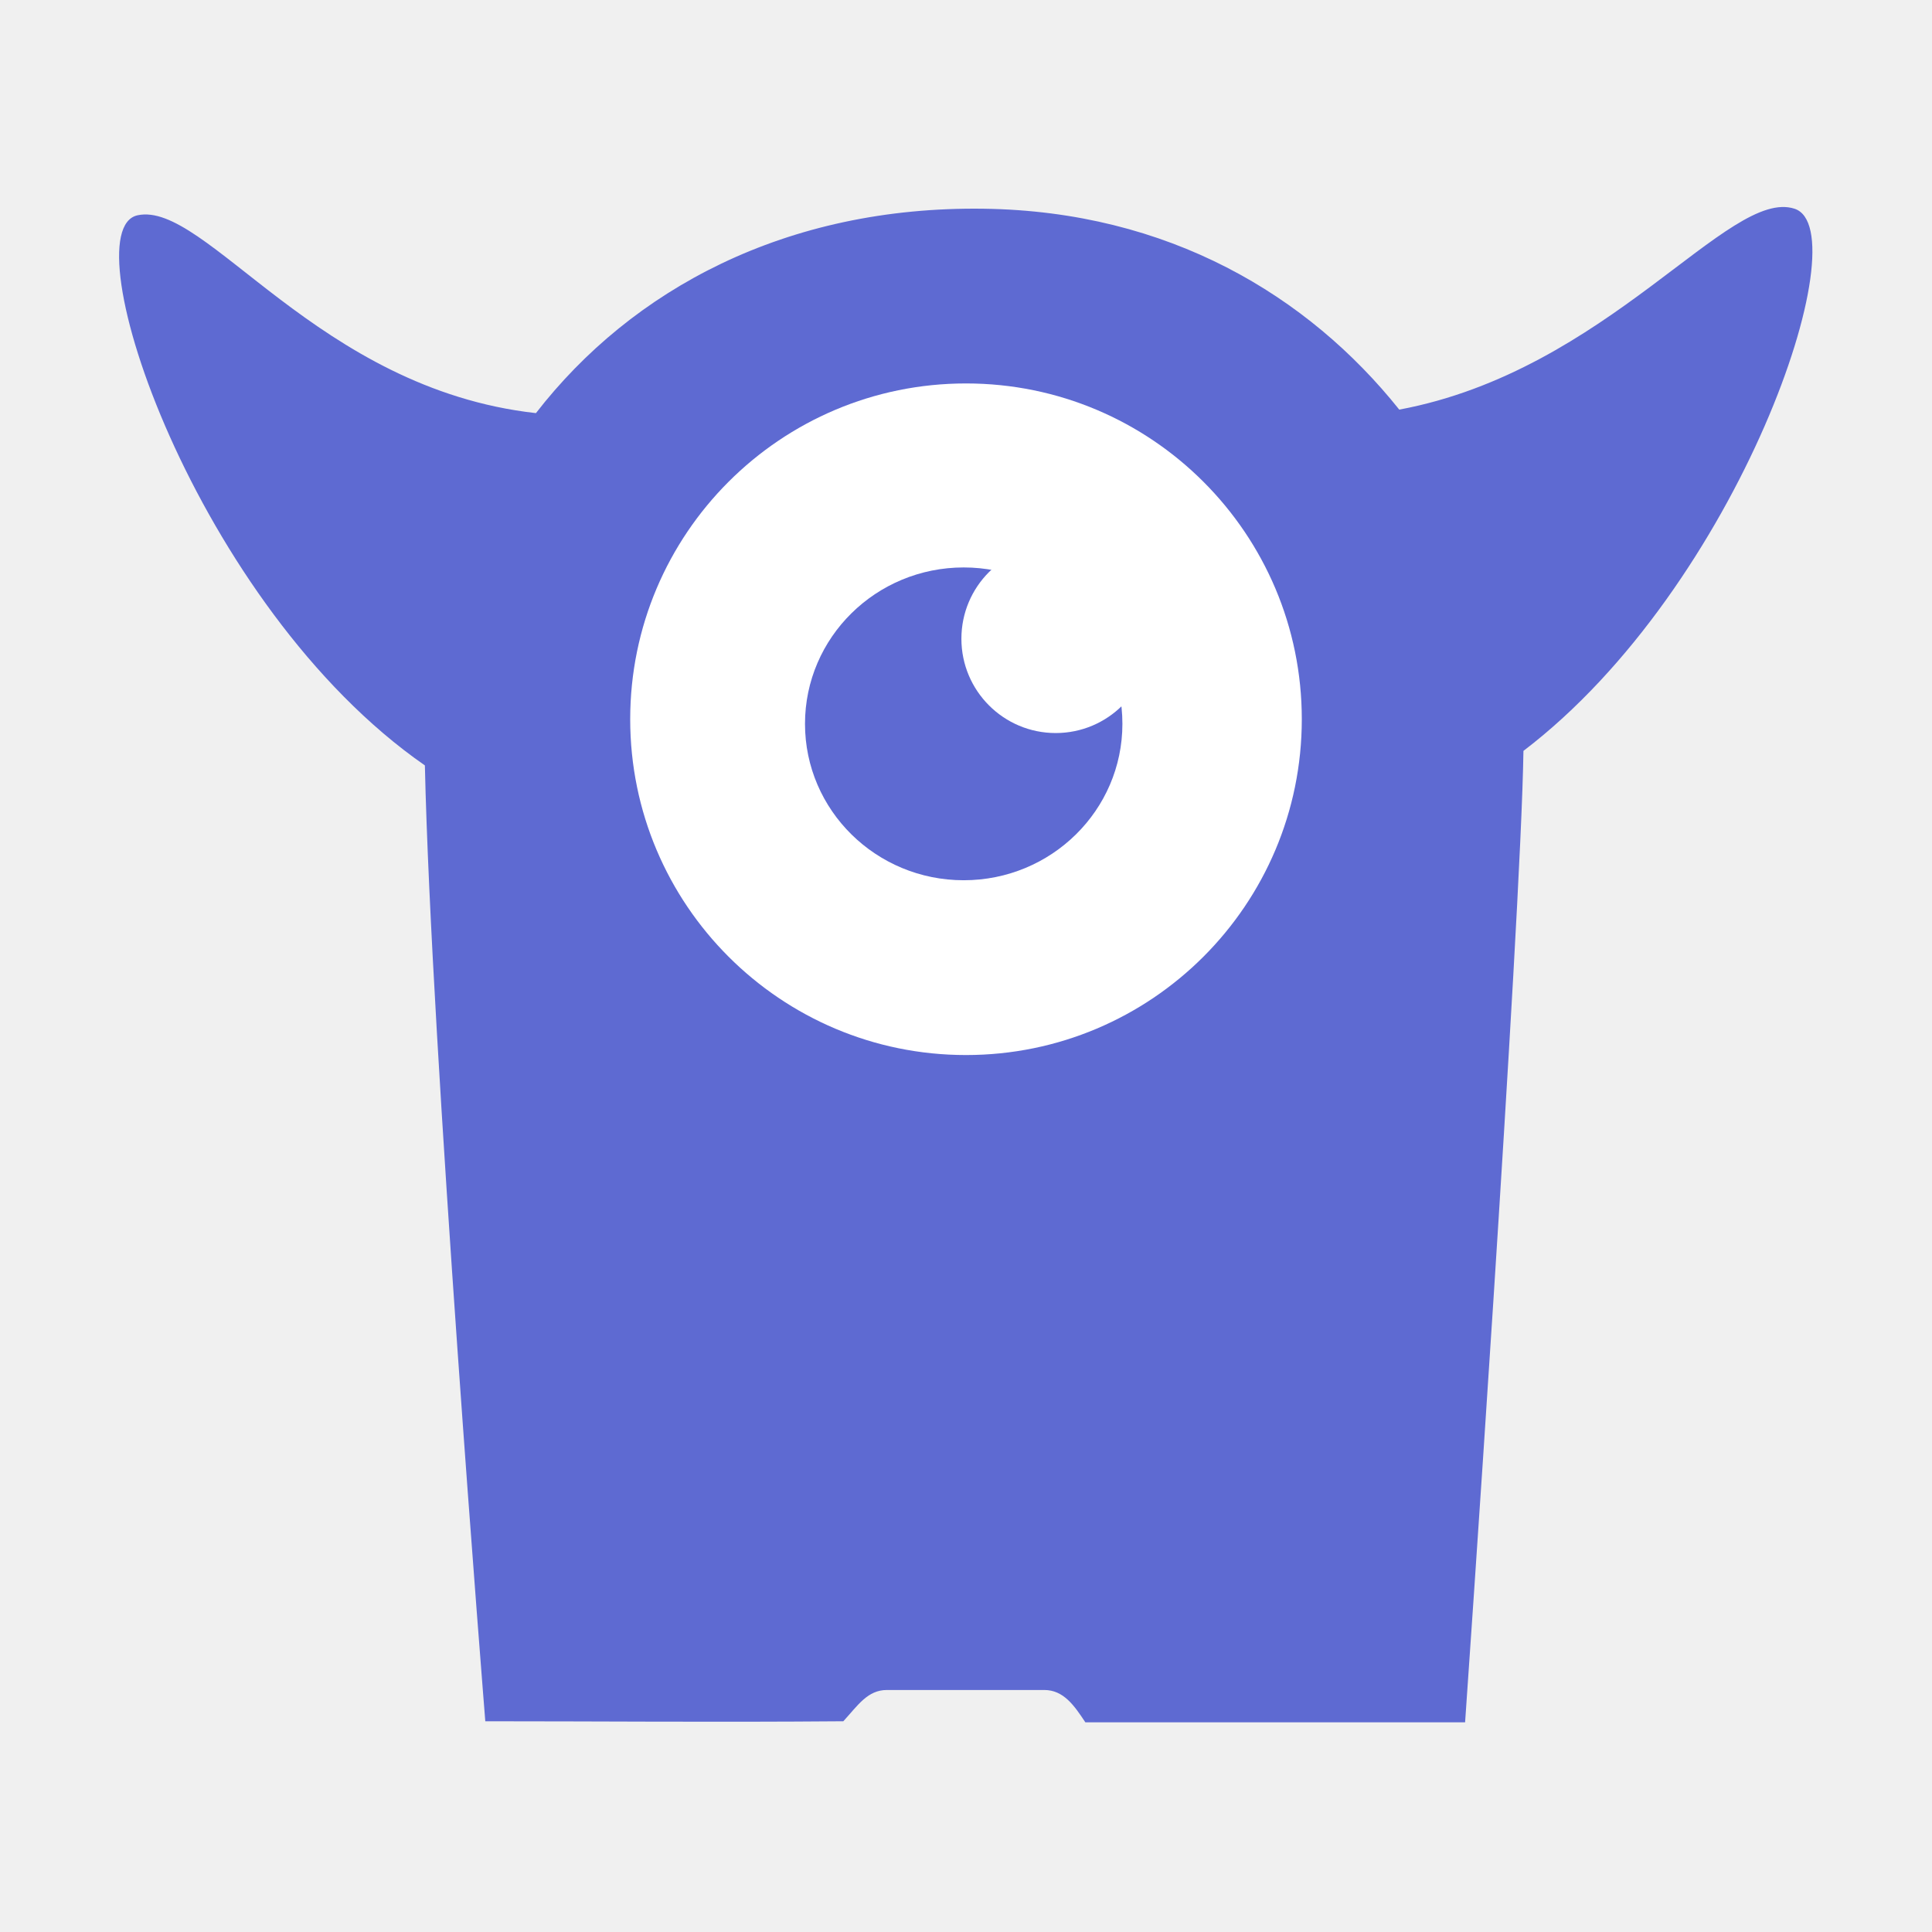
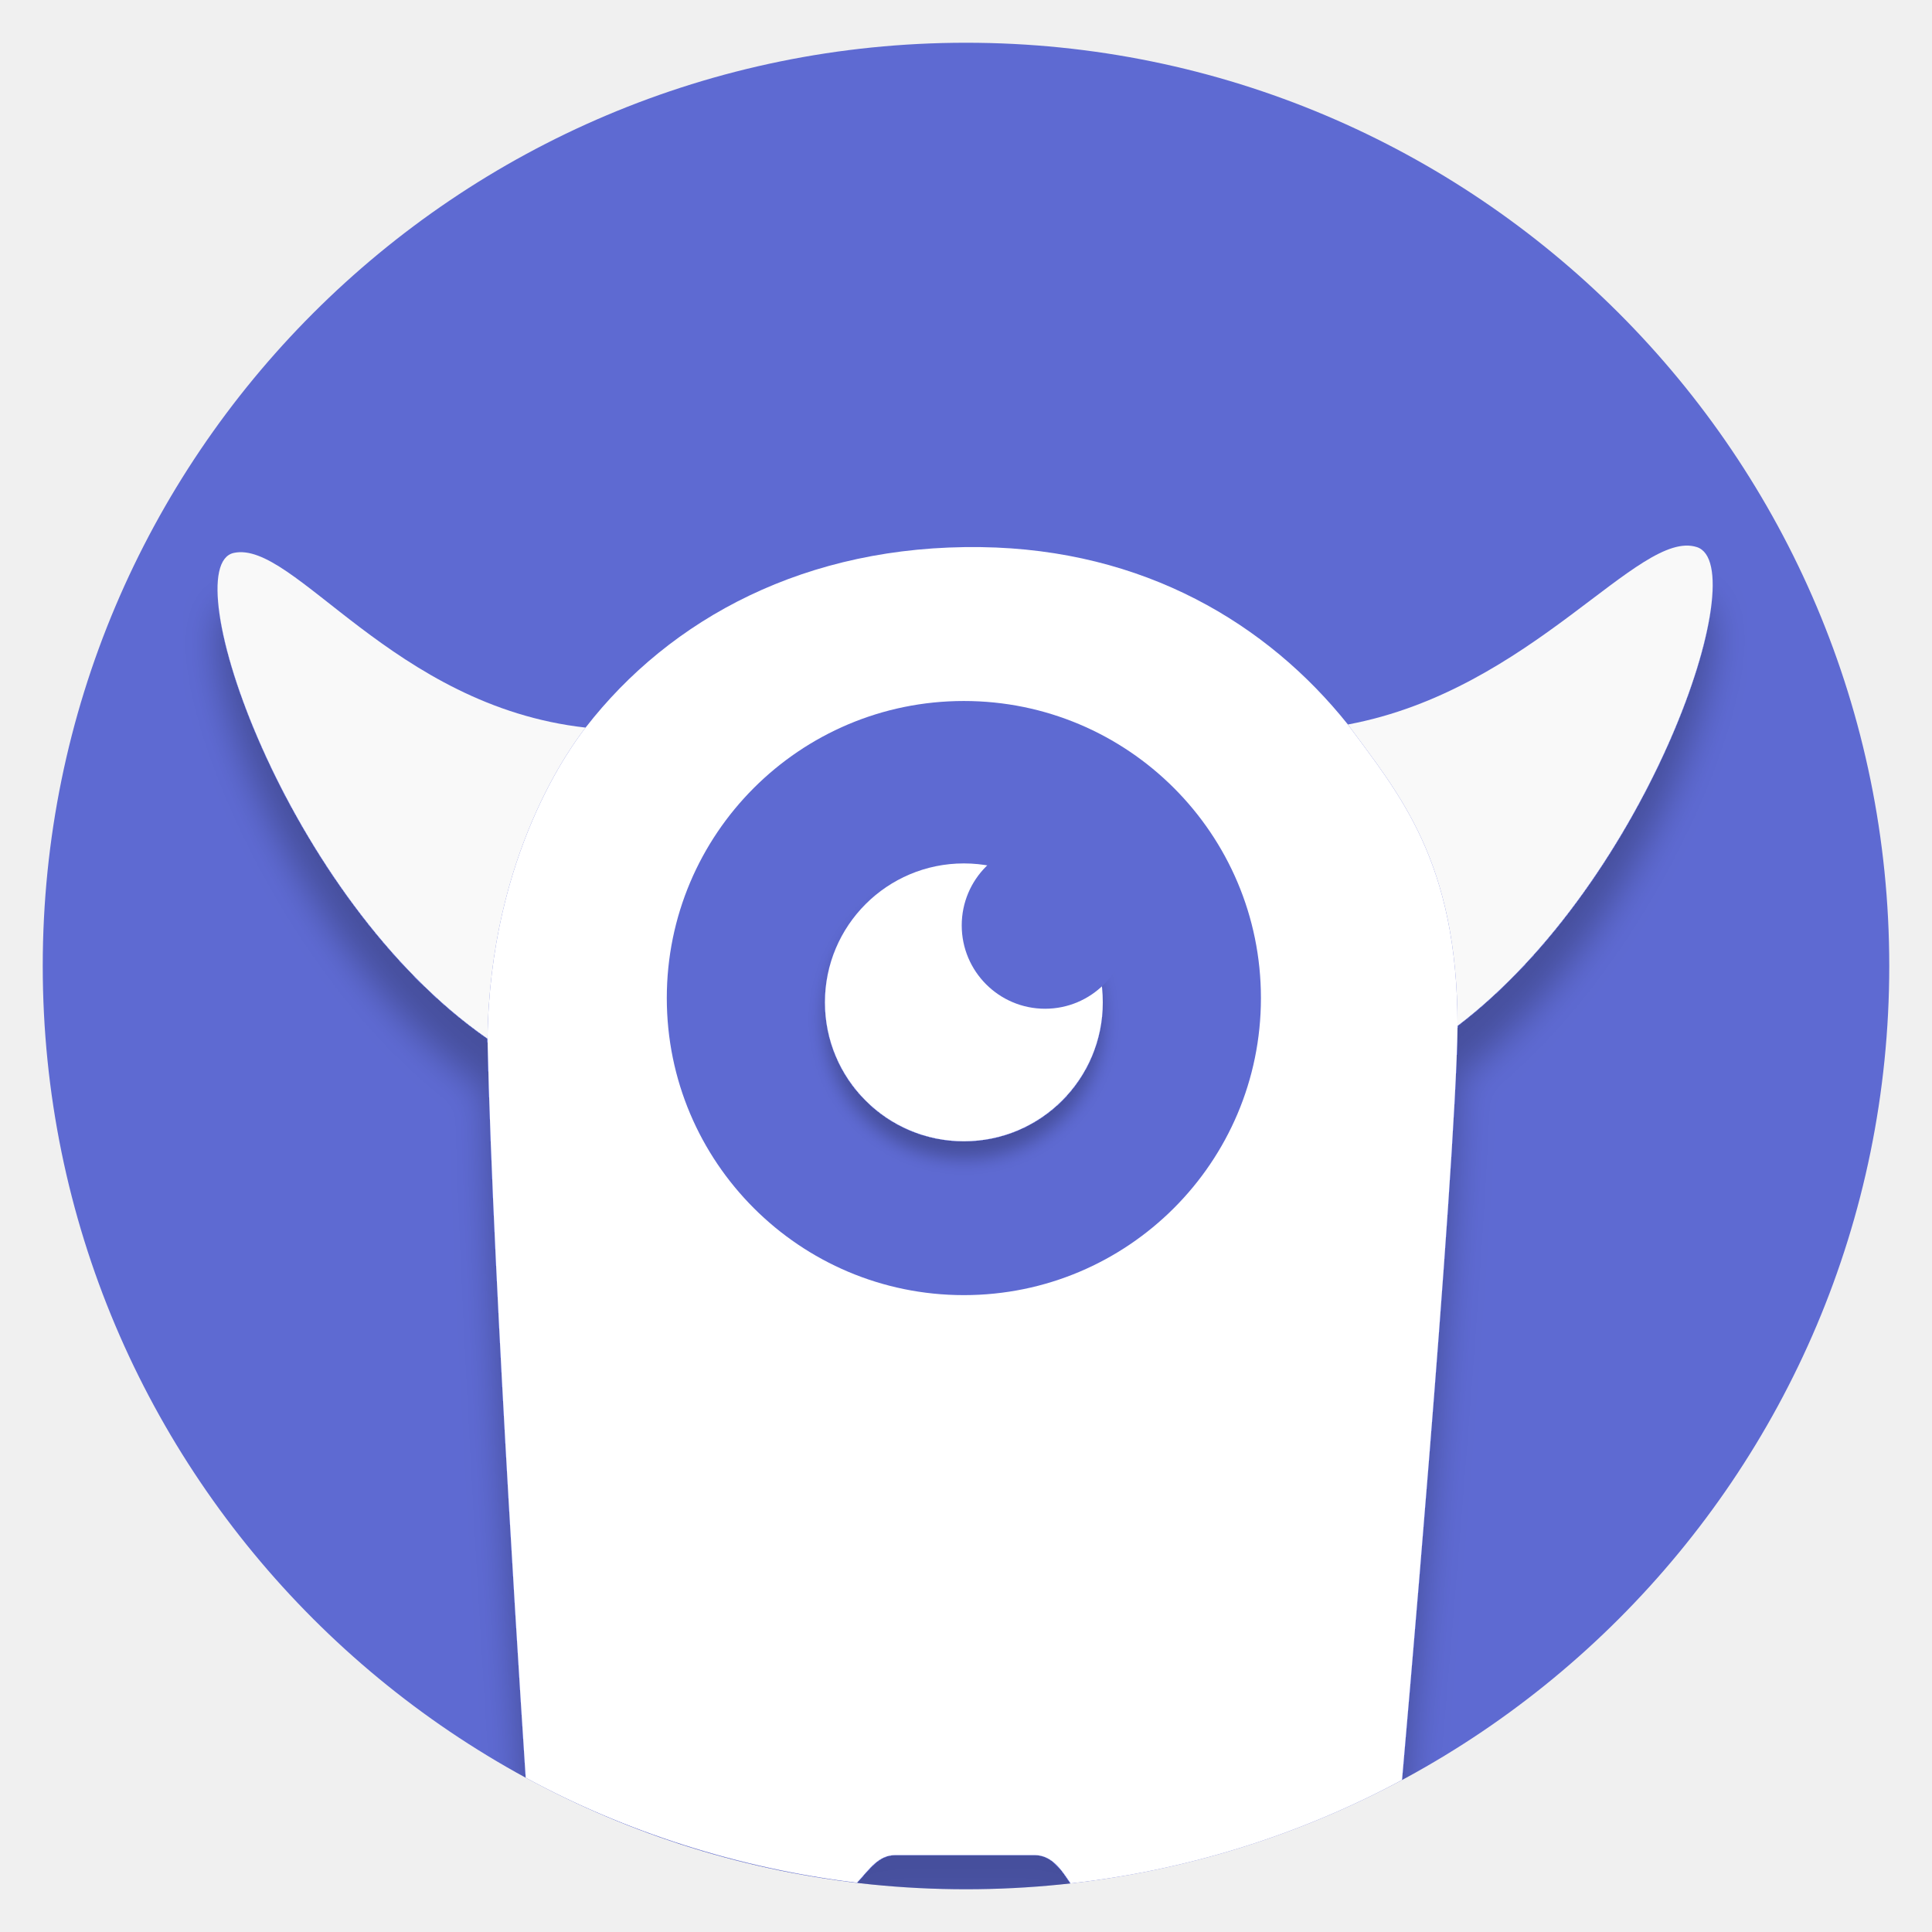
- <svg xmlns="http://www.w3.org/2000/svg" width="420" height="420" viewBox="15 58 420 420" fill="none">
-   <path fill="#5E6AD2" d="M346.183 221.237C393.092 185.514 419.397 108.02 405.114 103.375C390.83 98.731 364.624 138.556 319.187 147.047C331.898 164.35 346.183 180.722 346.183 221.237Z M107.365 224.394C57.542 189.836 30.092 108.038 44.892 104.803C59.693 101.568 83.978 142.504 131.506 147.809C128.349 151.882 107.962 178.791 107.365 224.394Z M333.5 432.417C333.5 432.417 345.656 258.595 346.183 221.237C346.183 180.722 331.898 164.35 319.187 147.047C299.407 122.274 269.012 103.929 228.848 103.375C185.827 102.782 152.342 120.926 131.506 147.809C128.349 151.882 107.962 178.791 107.365 224.394C108.712 285.428 120.5 432.187 120.5 432.187C145.5 432.187 170 432.417 198.33 432.187C201.469 428.764 203.591 425.39 207.801 425.39H242.002C246.211 425.39 248.517 428.746 250.946 432.417H333.5Z" />
-   <circle cx="225" cy="214.357" r="73" fill="white" />
-   <ellipse cx="224.5" cy="215.357" rx="34.5" ry="34" fill="#5E6AD2" />
-   <circle cx="244.5" cy="196.857" r="20.5" fill="white" />
+ <svg xmlns="http://www.w3.org/2000/svg" width="452" height="452" viewBox="-10 -10 452 452" fill="none">
+   <defs>
+     <clipPath id="circle">
+       <circle cx="216" cy="216" r="216" />
+     </clipPath>
+     <filter id="filter0_d_46_4" x="32.89" y="117.643" width="365.804" height="333.034" filterUnits="userSpaceOnUse" color-interpolation-filters="sRGB">
+       <feFlood flood-opacity="0" result="BackgroundImageFix" />
+       <feColorMatrix in="SourceAlpha" type="matrix" values="0 0 0 0 0 0 0 0 0 0 0 0 0 0 0 0 0 0 127 0" result="hardAlpha" />
+       <feOffset dy="12" />
+       <feGaussianBlur stdDeviation="4" />
+       <feComposite in2="hardAlpha" operator="out" />
+       <feColorMatrix type="matrix" values="0 0 0 0 0 0 0 0 0 0 0 0 0 0 0 0 0 0 0.25 0" />
+       <feBlend mode="normal" in2="BackgroundImageFix" result="effect1_dropShadow_46_4" />
+       <feBlend mode="normal" in="SourceGraphic" in2="effect1_dropShadow_46_4" result="shape" />
+     </filter>
+     <filter id="filter1_d_46_4" x="179" y="192" width="73" height="73" filterUnits="userSpaceOnUse" color-interpolation-filters="sRGB">
+       <feFlood flood-opacity="0" result="BackgroundImageFix" />
+       <feColorMatrix in="SourceAlpha" type="matrix" values="0 0 0 0 0 0 0 0 0 0 0 0 0 0 0 0 0 0 127 0" result="hardAlpha" />
+       <feOffset dy="4" />
+       <feGaussianBlur stdDeviation="2" />
+       <feComposite in2="hardAlpha" operator="out" />
+       <feColorMatrix type="matrix" values="0 0 0 0 0 0 0 0 0 0 0 0 0 0 0 0 0 0 0.25 0" />
+       <feBlend mode="normal" in2="BackgroundImageFix" result="effect1_dropShadow_46_4" />
+       <feBlend mode="normal" in="SourceGraphic" in2="effect1_dropShadow_46_4" result="shape" />
+     </filter>
+   </defs>
+   <g clip-path="url(#circle)">
+     <circle cx="216" cy="216" r="216" fill="#5E6AD2" />
+     <g filter="url(#filter0_d_46_4)">
+       <path d="M331 230C375.576 196.054 400.573 122.413 387 118C373.427 113.587 348.524 151.431 305.346 159.5C317.426 175.943 331 191.5 331 230Z" fill="#F9F9F9" />
+       <path d="M104.059 233C56.714 200.161 30.629 122.431 44.693 119.357C58.757 116.283 81.835 155.183 127 160.224C124 164.094 104.626 189.665 104.059 233Z" fill="#F9F9F9" />
+       <path d="M318 406.5C318 406.5 330.5 265.5 331 230C331 191.5 317.426 175.943 305.346 159.5C286.55 135.959 257.667 118.526 219.5 118C178.619 117.436 146.799 134.678 127 160.224C124 164.094 104.626 189.665 104.059 233C105.339 290.999 113 406 113 406C136.291 418.485 162.784 427.118 190.5 430.46C193.483 427.207 195.5 424 199.5 424H232C236 424 238.191 427.19 240.5 430.678C268.332 427.631 294.258 419.376 318 406.5Z" fill="white" />
+     </g>
+     <circle cx="215.5" cy="223.5" r="69.5" fill="#5E6AD2" />
+     <g filter="url(#filter1_d_46_4)">
+       <circle cx="215.5" cy="224.5" r="32.5" fill="white" />
+     </g>
+     <circle cx="234.5" cy="206.5" r="19.5" fill="#5E6AD2" />
+   </g>
</svg>
